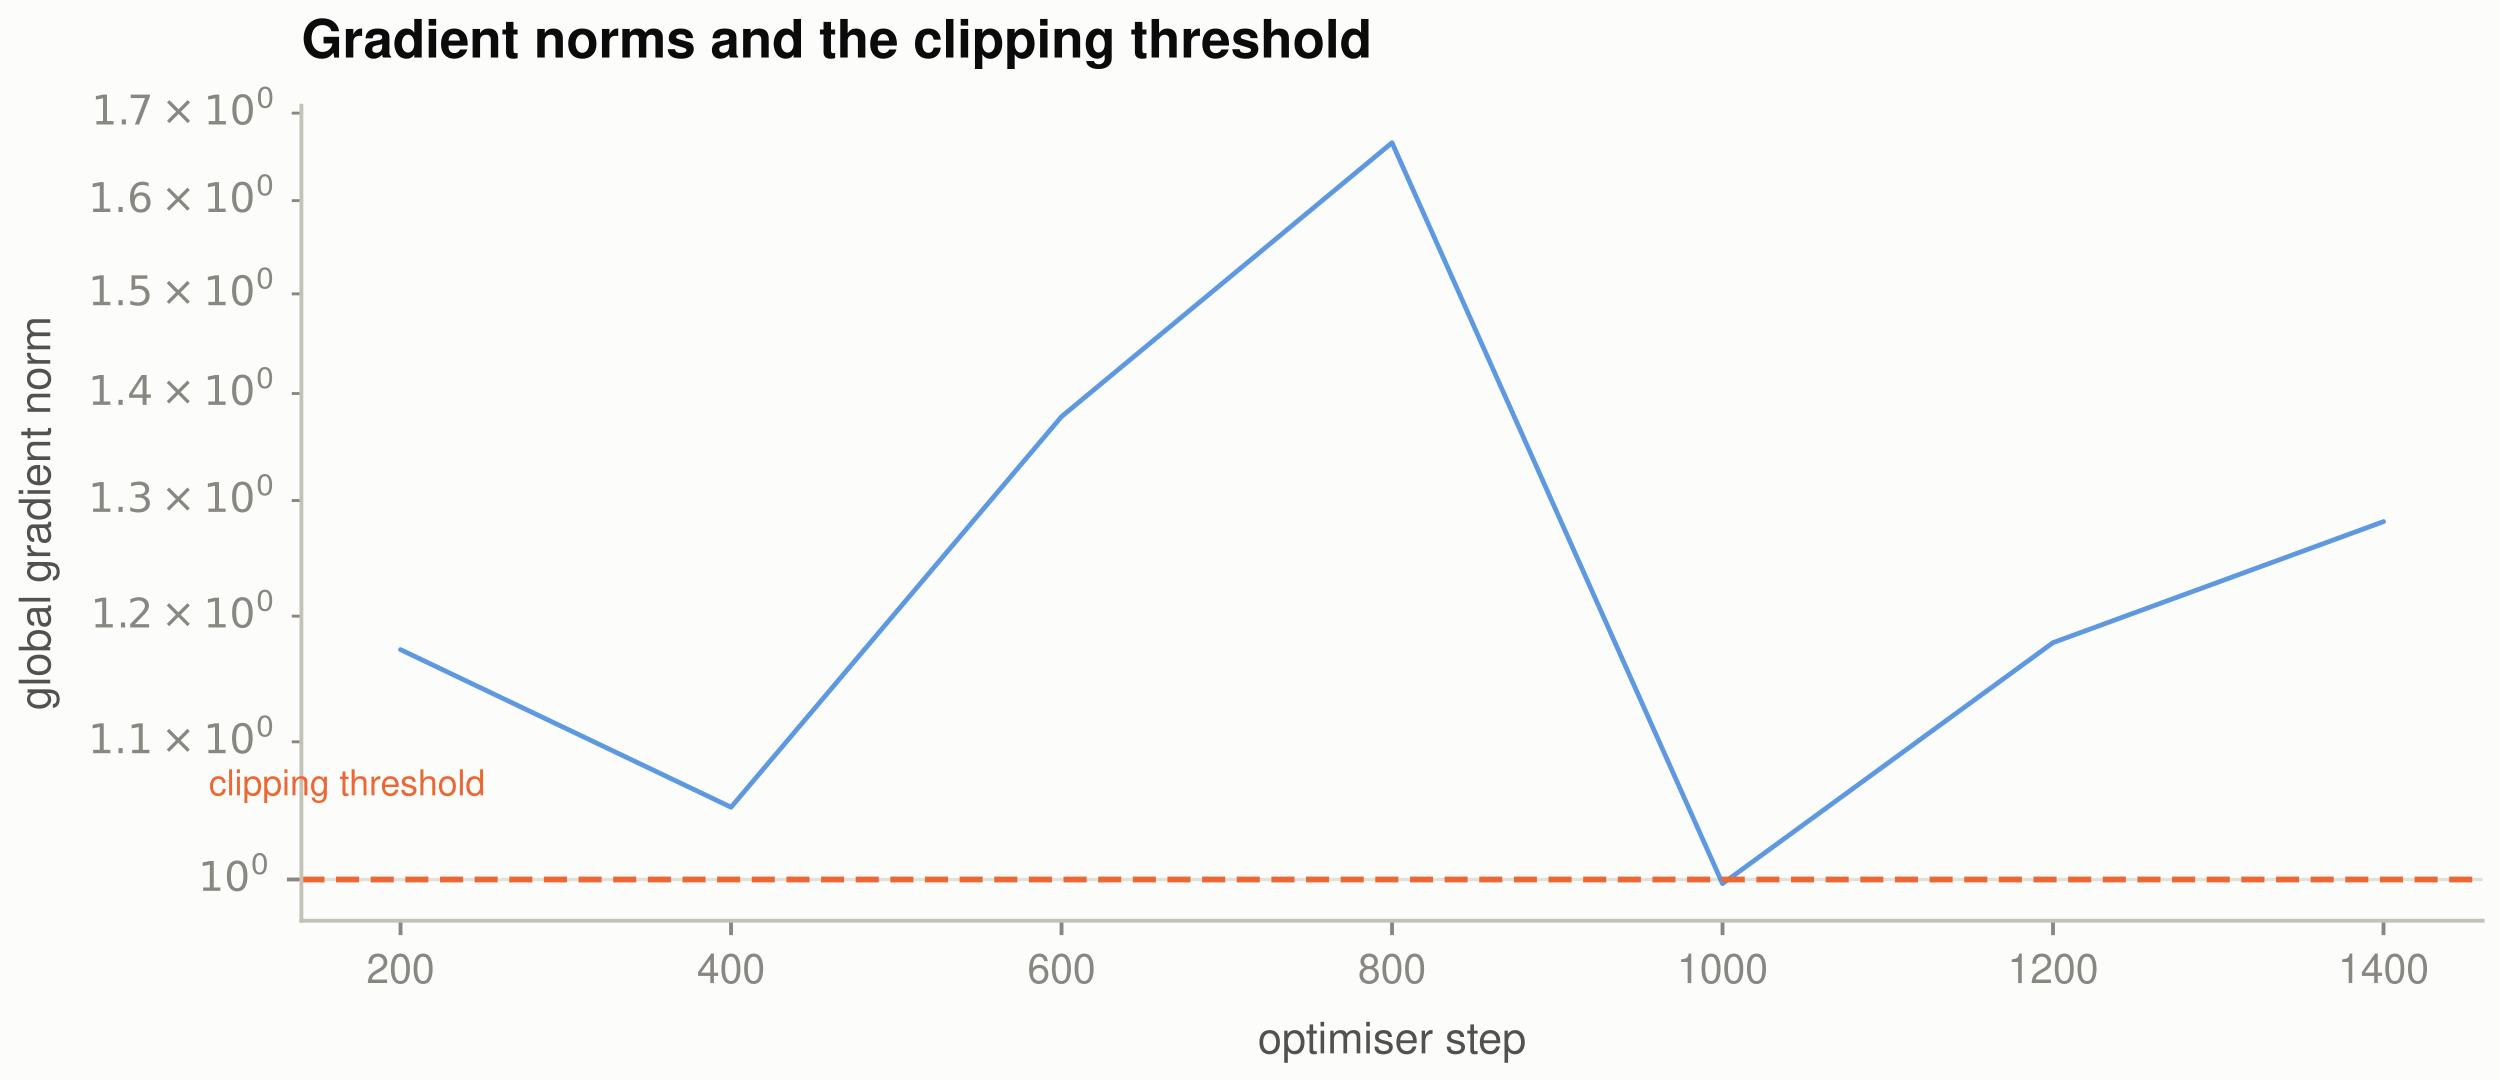
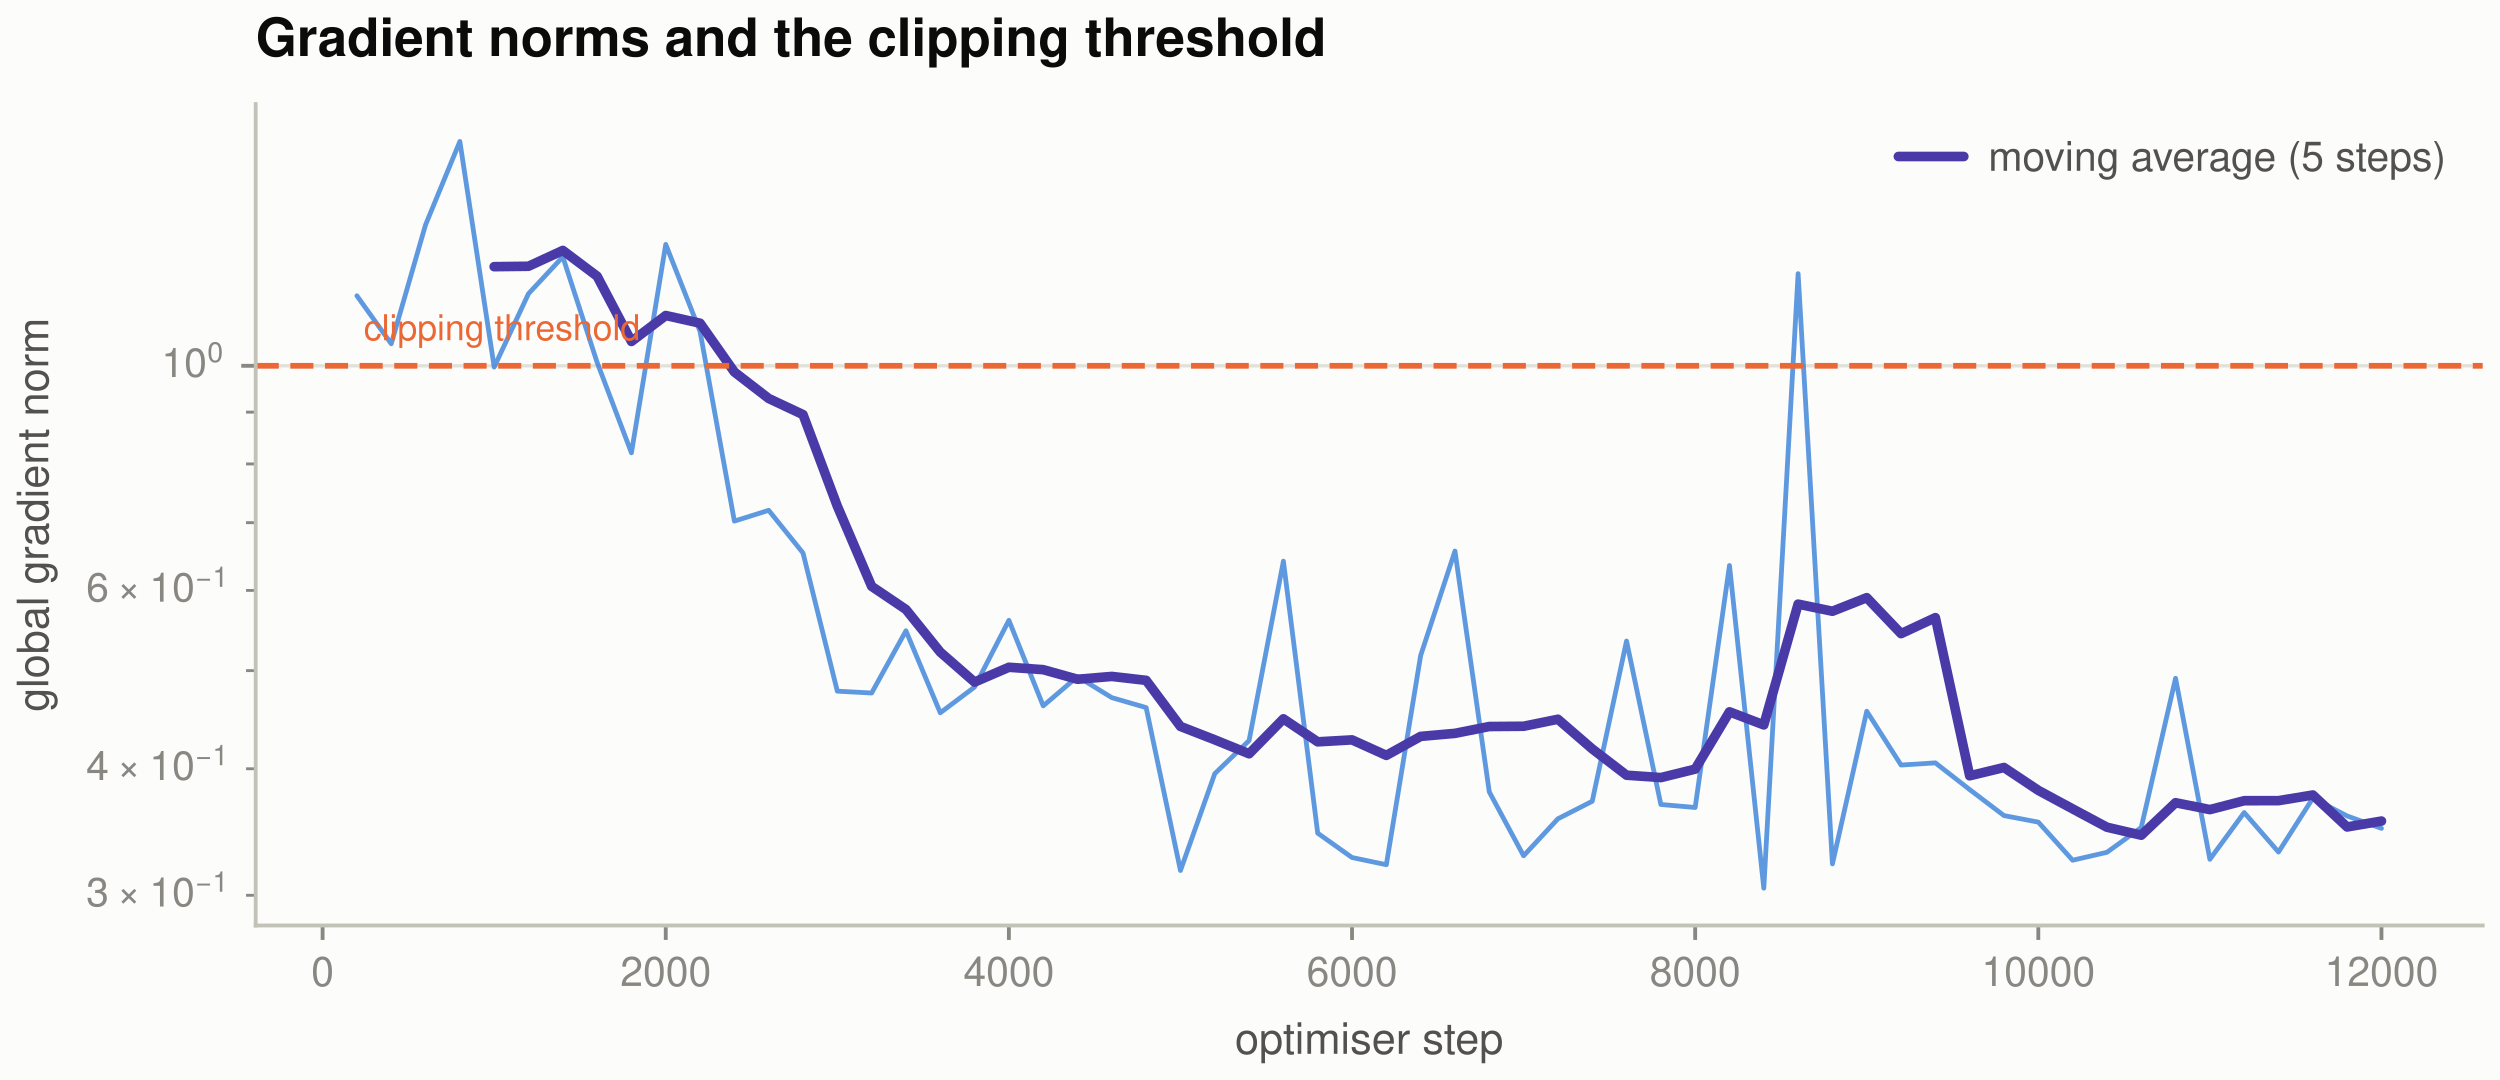
<svg xmlns="http://www.w3.org/2000/svg" xmlns:xlink="http://www.w3.org/1999/xlink" width="519.6pt" height="224.4pt" viewBox="0 0 519.6 224.4" version="1.1">
  <defs>
    <style type="text/css">*{stroke-linejoin: round; stroke-linecap: butt}</style>
  </defs>
  <g id="figure_1">
    <g id="patch_1">
-       <path d="M 0 224.4  L 519.6 224.4  L 519.6 -0  L 0 -0  z " style="fill: #fcfcfb" />
+       <path d="M 0 224.4  L 519.6 224.4  L 519.6 0  L 0 0  z " style="fill: #fcfcfb" />
    </g>
    <g id="axes_1">
      <g id="patch_2">
-         <path d="M 62.64 191.363  L 516 191.363  L 516 21.958  L 62.64 21.958  z " style="fill: #fcfcfb" />
+         <path d="M 53.143 192.355  L 516 192.355  L 516 21.64  L 53.143 21.64  z " style="fill: #fcfcfb" />
      </g>
      <g id="matplotlib.axis_1">
        <g id="xtick_1">
          <g id="line2d_1">
            <defs>
-               <path id="m017cb3f8b1" d="M 0 0  L 0 3  " style="stroke: #898781; stroke-width: 0.8" />
+               <path id="m316bf63f9f" d="M 0 0  L 0 3  " style="stroke: #898781; stroke-width: 0.8" />
            </defs>
            <g>
-               <use xlink:href="#m017cb3f8b1" x="83.248" y="191.363" style="fill: #898781; stroke: #898781; stroke-width: 0.8" />
+               <use xlink:href="#m316bf63f9f" x="67.05" y="192.355" style="fill: #898781; stroke: #898781; stroke-width: 0.8" />
            </g>
          </g>
          <g id="text_1">
-             <text style="font-size: 8.5px; font-family: 'Helvetica Neue', 'Helvetica', 'Arial', 'DejaVu Sans', sans-serif; text-anchor: middle; fill: #898781" x="83.248" y="204.321" transform="rotate(-0 83.24755 204.3215)">200</text>
+             <text style="font-size: 8.5px; font-family: 'Helvetica Neue', 'Helvetica', 'Arial', 'DejaVu Sans', sans-serif; text-anchor: middle; fill: #898781" x="67.05" y="204.925" transform="rotate(-0 67.05021 204.9249)">0</text>
          </g>
        </g>
        <g id="xtick_2">
          <g id="line2d_2">
            <g>
-               <use xlink:href="#m017cb3f8b1" x="151.938" y="191.363" style="fill: #898781; stroke: #898781; stroke-width: 0.8" />
+               <use xlink:href="#m316bf63f9f" x="138.369" y="192.355" style="fill: #898781; stroke: #898781; stroke-width: 0.8" />
            </g>
          </g>
          <g id="text_2">
-             <text style="font-size: 8.5px; font-family: 'Helvetica Neue', 'Helvetica', 'Arial', 'DejaVu Sans', sans-serif; text-anchor: middle; fill: #898781" x="151.938" y="204.321" transform="rotate(-0 151.9383 204.3215)">400</text>
+             <text style="font-size: 8.5px; font-family: 'Helvetica Neue', 'Helvetica', 'Arial', 'DejaVu Sans', sans-serif; text-anchor: middle; fill: #898781" x="138.369" y="204.925" transform="rotate(-0 138.3686 204.9249)">2000</text>
          </g>
        </g>
        <g id="xtick_3">
          <g id="line2d_3">
            <g>
-               <use xlink:href="#m017cb3f8b1" x="220.629" y="191.363" style="fill: #898781; stroke: #898781; stroke-width: 0.8" />
+               <use xlink:href="#m316bf63f9f" x="209.687" y="192.355" style="fill: #898781; stroke: #898781; stroke-width: 0.8" />
            </g>
          </g>
          <g id="text_3">
-             <text style="font-size: 8.5px; font-family: 'Helvetica Neue', 'Helvetica', 'Arial', 'DejaVu Sans', sans-serif; text-anchor: middle; fill: #898781" x="220.629" y="204.321" transform="rotate(-0 220.6291 204.3215)">600</text>
+             <text style="font-size: 8.5px; font-family: 'Helvetica Neue', 'Helvetica', 'Arial', 'DejaVu Sans', sans-serif; text-anchor: middle; fill: #898781" x="209.687" y="204.925" transform="rotate(-0 209.687 204.9249)">4000</text>
          </g>
        </g>
        <g id="xtick_4">
          <g id="line2d_4">
            <g>
-               <use xlink:href="#m017cb3f8b1" x="289.32" y="191.363" style="fill: #898781; stroke: #898781; stroke-width: 0.8" />
+               <use xlink:href="#m316bf63f9f" x="281.005" y="192.355" style="fill: #898781; stroke: #898781; stroke-width: 0.8" />
            </g>
          </g>
          <g id="text_4">
-             <text style="font-size: 8.5px; font-family: 'Helvetica Neue', 'Helvetica', 'Arial', 'DejaVu Sans', sans-serif; text-anchor: middle; fill: #898781" x="289.32" y="204.321" transform="rotate(-0 289.3199 204.3215)">800</text>
+             <text style="font-size: 8.5px; font-family: 'Helvetica Neue', 'Helvetica', 'Arial', 'DejaVu Sans', sans-serif; text-anchor: middle; fill: #898781" x="281.005" y="204.925" transform="rotate(-0 281.0054 204.9249)">6000</text>
          </g>
        </g>
        <g id="xtick_5">
          <g id="line2d_5">
            <g>
-               <use xlink:href="#m017cb3f8b1" x="358.011" y="191.363" style="fill: #898781; stroke: #898781; stroke-width: 0.8" />
+               <use xlink:href="#m316bf63f9f" x="352.324" y="192.355" style="fill: #898781; stroke: #898781; stroke-width: 0.8" />
            </g>
          </g>
          <g id="text_5">
-             <text style="font-size: 8.5px; font-family: 'Helvetica Neue', 'Helvetica', 'Arial', 'DejaVu Sans', sans-serif; text-anchor: middle; fill: #898781" x="358.011" y="204.321" transform="rotate(-0 358.0107 204.3215)">1000</text>
+             <text style="font-size: 8.5px; font-family: 'Helvetica Neue', 'Helvetica', 'Arial', 'DejaVu Sans', sans-serif; text-anchor: middle; fill: #898781" x="352.324" y="204.925" transform="rotate(-0 352.3238 204.9249)">8000</text>
          </g>
        </g>
        <g id="xtick_6">
          <g id="line2d_6">
            <g>
-               <use xlink:href="#m017cb3f8b1" x="426.701" y="191.363" style="fill: #898781; stroke: #898781; stroke-width: 0.8" />
+               <use xlink:href="#m316bf63f9f" x="423.642" y="192.355" style="fill: #898781; stroke: #898781; stroke-width: 0.8" />
            </g>
          </g>
          <g id="text_6">
-             <text style="font-size: 8.5px; font-family: 'Helvetica Neue', 'Helvetica', 'Arial', 'DejaVu Sans', sans-serif; text-anchor: middle; fill: #898781" x="426.701" y="204.321" transform="rotate(-0 426.7015 204.3215)">1200</text>
+             <text style="font-size: 8.5px; font-family: 'Helvetica Neue', 'Helvetica', 'Arial', 'DejaVu Sans', sans-serif; text-anchor: middle; fill: #898781" x="423.642" y="204.925" transform="rotate(-0 423.6422 204.9249)">10000</text>
          </g>
        </g>
        <g id="xtick_7">
          <g id="line2d_7">
            <g>
-               <use xlink:href="#m017cb3f8b1" x="495.392" y="191.363" style="fill: #898781; stroke: #898781; stroke-width: 0.8" />
+               <use xlink:href="#m316bf63f9f" x="494.961" y="192.355" style="fill: #898781; stroke: #898781; stroke-width: 0.8" />
            </g>
          </g>
          <g id="text_7">
-             <text style="font-size: 8.5px; font-family: 'Helvetica Neue', 'Helvetica', 'Arial', 'DejaVu Sans', sans-serif; text-anchor: middle; fill: #898781" x="495.392" y="204.321" transform="rotate(-0 495.3923 204.3215)">1400</text>
+             <text style="font-size: 8.5px; font-family: 'Helvetica Neue', 'Helvetica', 'Arial', 'DejaVu Sans', sans-serif; text-anchor: middle; fill: #898781" x="494.961" y="204.925" transform="rotate(-0 494.9606 204.9249)">12000</text>
          </g>
        </g>
        <g id="text_8">
-           <text style="font-size: 9px; font-family: 'Helvetica Neue', 'Helvetica', 'Arial', 'DejaVu Sans', sans-serif; text-anchor: middle; fill: #52514e" x="289.32" y="218.928" transform="rotate(-0 289.3199 218.9278)">optimiser step</text>
+           <text style="font-size: 9px; font-family: 'Helvetica Neue', 'Helvetica', 'Arial', 'DejaVu Sans', sans-serif; text-anchor: middle; fill: #52514e" x="284.571" y="219.026" transform="rotate(-0 284.5713 219.0262)">optimiser step</text>
        </g>
      </g>
      <g id="matplotlib.axis_2">
        <g id="ytick_1">
          <g id="line2d_8">
-             <path d="M 62.64 182.791  L 516 182.791  " clip-path="url(#p36eb0331c9)" style="fill: none; stroke: #e1e0d9; stroke-width: 0.7; stroke-linecap: round" />
+             <path d="M 53.143 76.028  L 516 76.028  " clip-path="url(#pbc4e356b91)" style="fill: none; stroke: #e1e0d9; stroke-width: 0.7; stroke-linecap: round" />
          </g>
          <g id="line2d_9">
            <defs>
-               <path id="mdc069e09ae" d="M 0 0  L -3 0  " style="stroke: #898781; stroke-width: 0.8" />
+               <path id="mdc2b697484" d="M 0 0  L -3 0  " style="stroke: #898781; stroke-width: 0.8" />
            </defs>
            <g>
-               <use xlink:href="#mdc069e09ae" x="62.64" y="182.791" style="fill: #898781; stroke: #898781; stroke-width: 0.8" />
+               <use xlink:href="#mdc2b697484" x="53.143" y="76.028" style="fill: #898781; stroke: #898781; stroke-width: 0.8" />
            </g>
          </g>
          <g id="text_9">
-             <g style="fill: #898781" transform="translate(41.18031 186.0201)">
-               <text>
-                 <tspan x="0" y="-0.873" style="font-size: 8.5px; font-family: 'DejaVu Sans'; fill: #898781">1</tspan>
-                 <tspan x="5.408" y="-0.873" style="font-size: 8.5px; font-family: 'DejaVu Sans'; fill: #898781">0</tspan>
-                 <tspan x="10.902" y="-4.319" style="font-size: 5.95px; font-family: 'DejaVu Sans'; fill: #898781">0</tspan>
+             <g style="fill: #898781" transform="translate(33.55313 79.06264)">
+               <text>
+                 <tspan x="0" y="-0.705" style="font-size: 8.5px; font-family: 'Helvetica Neue'; fill: #898781">1</tspan>
+                 <tspan x="4.726" y="-0.705" style="font-size: 8.5px; font-family: 'Helvetica Neue'; fill: #898781">0</tspan>
+                 <tspan x="9.529" y="-3.778" style="font-size: 5.95px; font-family: 'Helvetica Neue'; fill: #898781">0</tspan>
              </text>
            </g>
          </g>
        </g>
        <g id="ytick_2">
          <g id="line2d_10">
            <defs>
-               <path id="m101bd5a04b" d="M 0 0  L -2 0  " style="stroke: #898781; stroke-width: 0.6" />
+               <path id="m02dadfb0a7" d="M 0 0  L -2 0  " style="stroke: #898781; stroke-width: 0.6" />
            </defs>
            <g>
-               <use xlink:href="#m101bd5a04b" x="62.64" y="154.18" style="fill: #898781; stroke: #898781; stroke-width: 0.6" />
+               <use xlink:href="#m02dadfb0a7" x="53.143" y="186.076" style="fill: #898781; stroke: #898781; stroke-width: 0.6" />
            </g>
          </g>
          <g id="text_10">
-             <g style="fill: #898781" transform="translate(18.31031 157.4094)">
-               <text>
-                 <tspan x="0" y="-0.873" style="font-size: 8.5px; font-family: 'DejaVu Sans'; fill: #898781">1</tspan>
-                 <tspan x="5.408" y="-0.873" style="font-size: 8.5px; font-family: 'DejaVu Sans'; fill: #898781">.</tspan>
-                 <tspan x="8.11" y="-0.873" style="font-size: 8.5px; font-family: 'DejaVu Sans'; fill: #898781">1</tspan>
-                 <tspan x="15.174" y="-0.873" style="font-size: 8.5px; font-family: 'DejaVu Sans'; fill: #898781">×</tspan>
-                 <tspan x="23.952" y="-0.873" style="font-size: 8.5px; font-family: 'DejaVu Sans'; fill: #898781">1</tspan>
-                 <tspan x="29.36" y="-0.873" style="font-size: 8.5px; font-family: 'DejaVu Sans'; fill: #898781">0</tspan>
-                 <tspan x="34.854" y="-4.319" style="font-size: 5.95px; font-family: 'DejaVu Sans'; fill: #898781">0</tspan>
+             <g style="fill: #898781" transform="translate(17.90812 189.1112)">
+               <text>
+                 <tspan x="0" y="-0.705" style="font-size: 8.5px; font-family: 'Helvetica Neue'; fill: #898781">3</tspan>
+                 <tspan x="6.382" y="-0.705" style="font-size: 8.5px; font-family: 'Helvetica Neue'; fill: #898781">×</tspan>
+                 <tspan x="13.138" y="-0.705" style="font-size: 8.5px; font-family: 'Helvetica Neue'; fill: #898781">1</tspan>
+                 <tspan x="17.864" y="-0.705" style="font-size: 8.5px; font-family: 'Helvetica Neue'; fill: #898781">0</tspan>
+                 <tspan x="22.667" y="-3.778" style="font-size: 5.95px; font-family: 'Helvetica Neue'; fill: #898781">−</tspan>
+                 <tspan x="26.237" y="-3.778" style="font-size: 5.95px; font-family: 'Helvetica Neue'; fill: #898781">1</tspan>
              </text>
            </g>
          </g>
        </g>
        <g id="ytick_3">
          <g id="line2d_11">
            <g>
-               <use xlink:href="#m101bd5a04b" x="62.64" y="128.06" style="fill: #898781; stroke: #898781; stroke-width: 0.6" />
+               <use xlink:href="#m02dadfb0a7" x="53.143" y="159.781" style="fill: #898781; stroke: #898781; stroke-width: 0.6" />
            </g>
          </g>
          <g id="text_11">
-             <g style="fill: #898781" transform="translate(18.82031 131.2898)">
-               <text>
-                 <tspan x="0" y="-0.873" style="font-size: 8.5px; font-family: 'DejaVu Sans'; fill: #898781">1</tspan>
-                 <tspan x="5.408" y="-0.873" style="font-size: 8.5px; font-family: 'DejaVu Sans'; fill: #898781">.</tspan>
-                 <tspan x="7.61" y="-0.873" style="font-size: 8.5px; font-family: 'DejaVu Sans'; fill: #898781">2</tspan>
-                 <tspan x="14.674" y="-0.873" style="font-size: 8.5px; font-family: 'DejaVu Sans'; fill: #898781">×</tspan>
-                 <tspan x="23.452" y="-0.873" style="font-size: 8.5px; font-family: 'DejaVu Sans'; fill: #898781">1</tspan>
-                 <tspan x="28.86" y="-0.873" style="font-size: 8.5px; font-family: 'DejaVu Sans'; fill: #898781">0</tspan>
-                 <tspan x="34.354" y="-4.319" style="font-size: 5.95px; font-family: 'DejaVu Sans'; fill: #898781">0</tspan>
+             <g style="fill: #898781" transform="translate(17.90812 162.8158)">
+               <text>
+                 <tspan x="0" y="-0.705" style="font-size: 8.5px; font-family: 'Helvetica Neue'; fill: #898781">4</tspan>
+                 <tspan x="6.382" y="-0.705" style="font-size: 8.5px; font-family: 'Helvetica Neue'; fill: #898781">×</tspan>
+                 <tspan x="13.138" y="-0.705" style="font-size: 8.5px; font-family: 'Helvetica Neue'; fill: #898781">1</tspan>
+                 <tspan x="17.864" y="-0.705" style="font-size: 8.5px; font-family: 'Helvetica Neue'; fill: #898781">0</tspan>
+                 <tspan x="22.667" y="-3.778" style="font-size: 5.95px; font-family: 'Helvetica Neue'; fill: #898781">−</tspan>
+                 <tspan x="26.237" y="-3.778" style="font-size: 5.95px; font-family: 'Helvetica Neue'; fill: #898781">1</tspan>
              </text>
            </g>
          </g>
        </g>
        <g id="ytick_4">
          <g id="line2d_12">
            <g>
-               <use xlink:href="#m101bd5a04b" x="62.64" y="104.033" style="fill: #898781; stroke: #898781; stroke-width: 0.6" />
-             </g>
-           </g>
-           <g id="text_12">
-             <g style="fill: #898781" transform="translate(18.31031 107.2621)">
-               <text>
-                 <tspan x="0" y="-0.873" style="font-size: 8.5px; font-family: 'DejaVu Sans'; fill: #898781">1</tspan>
-                 <tspan x="5.408" y="-0.873" style="font-size: 8.5px; font-family: 'DejaVu Sans'; fill: #898781">.</tspan>
-                 <tspan x="8.11" y="-0.873" style="font-size: 8.5px; font-family: 'DejaVu Sans'; fill: #898781">3</tspan>
-                 <tspan x="15.174" y="-0.873" style="font-size: 8.5px; font-family: 'DejaVu Sans'; fill: #898781">×</tspan>
-                 <tspan x="23.952" y="-0.873" style="font-size: 8.5px; font-family: 'DejaVu Sans'; fill: #898781">1</tspan>
-                 <tspan x="29.36" y="-0.873" style="font-size: 8.5px; font-family: 'DejaVu Sans'; fill: #898781">0</tspan>
-                 <tspan x="34.854" y="-4.319" style="font-size: 5.95px; font-family: 'DejaVu Sans'; fill: #898781">0</tspan>
-               </text>
+               <use xlink:href="#m02dadfb0a7" x="53.143" y="139.385" style="fill: #898781; stroke: #898781; stroke-width: 0.6" />
            </g>
          </g>
        </g>
        <g id="ytick_5">
          <g id="line2d_13">
            <g>
-               <use xlink:href="#m101bd5a04b" x="62.64" y="81.787" style="fill: #898781; stroke: #898781; stroke-width: 0.6" />
-             </g>
-           </g>
-           <g id="text_13">
-             <g style="fill: #898781" transform="translate(18.31031 85.016)">
-               <text>
-                 <tspan x="0" y="-0.873" style="font-size: 8.5px; font-family: 'DejaVu Sans'; fill: #898781">1</tspan>
-                 <tspan x="5.408" y="-0.873" style="font-size: 8.5px; font-family: 'DejaVu Sans'; fill: #898781">.</tspan>
-                 <tspan x="8.11" y="-0.873" style="font-size: 8.5px; font-family: 'DejaVu Sans'; fill: #898781">4</tspan>
-                 <tspan x="15.174" y="-0.873" style="font-size: 8.5px; font-family: 'DejaVu Sans'; fill: #898781">×</tspan>
-                 <tspan x="23.952" y="-0.873" style="font-size: 8.5px; font-family: 'DejaVu Sans'; fill: #898781">1</tspan>
-                 <tspan x="29.36" y="-0.873" style="font-size: 8.5px; font-family: 'DejaVu Sans'; fill: #898781">0</tspan>
-                 <tspan x="34.854" y="-4.319" style="font-size: 5.95px; font-family: 'DejaVu Sans'; fill: #898781">0</tspan>
+               <use xlink:href="#m02dadfb0a7" x="53.143" y="122.72" style="fill: #898781; stroke: #898781; stroke-width: 0.6" />
+             </g>
+           </g>
+           <g id="text_12">
+             <g style="fill: #898781" transform="translate(17.90812 125.7544)">
+               <text>
+                 <tspan x="0" y="-0.705" style="font-size: 8.5px; font-family: 'Helvetica Neue'; fill: #898781">6</tspan>
+                 <tspan x="6.382" y="-0.705" style="font-size: 8.5px; font-family: 'Helvetica Neue'; fill: #898781">×</tspan>
+                 <tspan x="13.138" y="-0.705" style="font-size: 8.5px; font-family: 'Helvetica Neue'; fill: #898781">1</tspan>
+                 <tspan x="17.864" y="-0.705" style="font-size: 8.5px; font-family: 'Helvetica Neue'; fill: #898781">0</tspan>
+                 <tspan x="22.667" y="-3.778" style="font-size: 5.95px; font-family: 'Helvetica Neue'; fill: #898781">−</tspan>
+                 <tspan x="26.237" y="-3.778" style="font-size: 5.95px; font-family: 'Helvetica Neue'; fill: #898781">1</tspan>
              </text>
            </g>
          </g>
        </g>
        <g id="ytick_6">
          <g id="line2d_14">
            <g>
-               <use xlink:href="#m101bd5a04b" x="62.64" y="61.076" style="fill: #898781; stroke: #898781; stroke-width: 0.6" />
-             </g>
-           </g>
-           <g id="text_14">
-             <g style="fill: #898781" transform="translate(18.31031 64.30533)">
-               <text>
-                 <tspan x="0" y="-0.873" style="font-size: 8.5px; font-family: 'DejaVu Sans'; fill: #898781">1</tspan>
-                 <tspan x="5.408" y="-0.873" style="font-size: 8.5px; font-family: 'DejaVu Sans'; fill: #898781">.</tspan>
-                 <tspan x="8.11" y="-0.873" style="font-size: 8.5px; font-family: 'DejaVu Sans'; fill: #898781">5</tspan>
-                 <tspan x="15.174" y="-0.873" style="font-size: 8.5px; font-family: 'DejaVu Sans'; fill: #898781">×</tspan>
-                 <tspan x="23.952" y="-0.873" style="font-size: 8.5px; font-family: 'DejaVu Sans'; fill: #898781">1</tspan>
-                 <tspan x="29.36" y="-0.873" style="font-size: 8.5px; font-family: 'DejaVu Sans'; fill: #898781">0</tspan>
-                 <tspan x="34.854" y="-4.319" style="font-size: 5.95px; font-family: 'DejaVu Sans'; fill: #898781">0</tspan>
-               </text>
+               <use xlink:href="#m02dadfb0a7" x="53.143" y="108.63" style="fill: #898781; stroke: #898781; stroke-width: 0.6" />
            </g>
          </g>
        </g>
        <g id="ytick_7">
          <g id="line2d_15">
            <g>
-               <use xlink:href="#m101bd5a04b" x="62.64" y="41.702" style="fill: #898781; stroke: #898781; stroke-width: 0.6" />
-             </g>
-           </g>
-           <g id="text_15">
-             <g style="fill: #898781" transform="translate(18.31031 44.9318)">
-               <text>
-                 <tspan x="0" y="-0.873" style="font-size: 8.5px; font-family: 'DejaVu Sans'; fill: #898781">1</tspan>
-                 <tspan x="5.408" y="-0.873" style="font-size: 8.5px; font-family: 'DejaVu Sans'; fill: #898781">.</tspan>
-                 <tspan x="8.11" y="-0.873" style="font-size: 8.5px; font-family: 'DejaVu Sans'; fill: #898781">6</tspan>
-                 <tspan x="15.174" y="-0.873" style="font-size: 8.5px; font-family: 'DejaVu Sans'; fill: #898781">×</tspan>
-                 <tspan x="23.952" y="-0.873" style="font-size: 8.5px; font-family: 'DejaVu Sans'; fill: #898781">1</tspan>
-                 <tspan x="29.36" y="-0.873" style="font-size: 8.5px; font-family: 'DejaVu Sans'; fill: #898781">0</tspan>
-                 <tspan x="34.854" y="-4.319" style="font-size: 5.95px; font-family: 'DejaVu Sans'; fill: #898781">0</tspan>
-               </text>
+               <use xlink:href="#m02dadfb0a7" x="53.143" y="96.424" style="fill: #898781; stroke: #898781; stroke-width: 0.6" />
            </g>
          </g>
        </g>
        <g id="ytick_8">
          <g id="line2d_16">
            <g>
-               <use xlink:href="#m101bd5a04b" x="62.64" y="23.504" style="fill: #898781; stroke: #898781; stroke-width: 0.6" />
-             </g>
-           </g>
-           <g id="text_16">
-             <g style="fill: #898781" transform="translate(18.99031 26.73316)">
-               <text>
-                 <tspan x="0" y="-0.873" style="font-size: 8.5px; font-family: 'DejaVu Sans'; fill: #898781">1</tspan>
-                 <tspan x="5.408" y="-0.873" style="font-size: 8.5px; font-family: 'DejaVu Sans'; fill: #898781">.</tspan>
-                 <tspan x="7.485" y="-0.873" style="font-size: 8.5px; font-family: 'DejaVu Sans'; fill: #898781">7</tspan>
-                 <tspan x="14.549" y="-0.873" style="font-size: 8.5px; font-family: 'DejaVu Sans'; fill: #898781">×</tspan>
-                 <tspan x="23.327" y="-0.873" style="font-size: 8.5px; font-family: 'DejaVu Sans'; fill: #898781">1</tspan>
-                 <tspan x="28.735" y="-0.873" style="font-size: 8.5px; font-family: 'DejaVu Sans'; fill: #898781">0</tspan>
-                 <tspan x="34.229" y="-4.319" style="font-size: 5.95px; font-family: 'DejaVu Sans'; fill: #898781">0</tspan>
-               </text>
-             </g>
-           </g>
-         </g>
-         <g id="text_17">
-           <text style="font-size: 9px; font-family: 'Helvetica Neue', 'Helvetica', 'Arial', 'DejaVu Sans', sans-serif; text-anchor: middle; fill: #52514e" x="10.439" y="106.661" transform="rotate(-90 10.43859 106.6605)">global gradient norm</text>
+               <use xlink:href="#m02dadfb0a7" x="53.143" y="85.658" style="fill: #898781; stroke: #898781; stroke-width: 0.6" />
+             </g>
+           </g>
+         </g>
+         <g id="text_13">
+           <text style="font-size: 9px; font-family: 'Helvetica Neue', 'Helvetica', 'Arial', 'DejaVu Sans', sans-serif; text-anchor: middle; fill: #52514e" x="10.027" y="106.998" transform="rotate(-90 10.02656 106.9978)">global gradient norm</text>
        </g>
      </g>
      <g id="line2d_17">
-         <path d="M 83.248 135.02  L 151.938 167.773  L 220.629 86.585  L 289.32 29.658  L 358.011 183.663  L 426.701 133.564  L 495.392 108.406  " clip-path="url(#p36eb0331c9)" style="fill: none; stroke: #2a78d6; stroke-opacity: 0.75; stroke-linecap: round" />
+         <path d="M 74.182 61.482  L 81.314 71.455  L 88.446 46.734  L 95.578 29.4  L 102.709 76.293  L 109.841 61.039  L 116.973 53.378  L 124.105 75.318  L 131.237 94.111  L 138.369 50.797  L 145.5 68.9  L 152.632 108.304  L 159.764 106.067  L 166.896 114.927  L 174.028 143.651  L 181.16 144.035  L 188.291 131.106  L 195.423 148.146  L 202.555 142.793  L 209.687 128.928  L 216.819 146.709  L 223.951 140.618  L 231.083 145.001  L 238.214 147.066  L 245.346 180.923  L 252.478 160.792  L 259.61 153.918  L 266.742 116.635  L 273.874 173.169  L 281.005 178.227  L 288.137 179.721  L 295.269 136.24  L 302.401 114.536  L 309.533 164.59  L 316.665 177.865  L 323.796 170.176  L 330.928 166.537  L 338.06 133.235  L 345.192 167.204  L 352.324 167.826  L 359.456 117.537  L 366.587 184.596  L 373.719 56.876  L 380.851 179.551  L 387.983 147.824  L 395.115 159.007  L 402.247 158.555  L 409.379 164.109  L 416.51 169.513  L 423.642 170.87  L 430.774 178.788  L 437.906 177.143  L 445.038 171.986  L 452.17 140.971  L 459.301 178.592  L 466.433 168.88  L 473.565 177.088  L 480.697 165.9  L 487.829 169.589  L 494.961 172.169  " clip-path="url(#pbc4e356b91)" style="fill: none; stroke: #2a78d6; stroke-opacity: 0.75; stroke-linecap: round" />
      </g>
      <g id="line2d_18">
-         <path d="M 62.64 182.791  L 516 182.791  " clip-path="url(#p36eb0331c9)" style="fill: none; stroke-dasharray: 4.8,2.4; stroke-dashoffset: 0; stroke: #eb6834; stroke-width: 1.2" />
+         <path d="M 102.709 55.424  L 109.841 55.341  L 116.973 52.049  L 124.105 57.407  L 131.237 70.964  L 138.369 65.578  L 145.5 67.175  L 152.632 77.32  L 159.764 82.821  L 166.896 86.172  L 174.028 105.193  L 181.16 121.864  L 188.291 126.67  L 195.423 135.536  L 202.555 141.763  L 209.687 138.685  L 216.819 139.184  L 223.951 141.179  L 231.083 140.588  L 238.214 141.407  L 245.346 150.982  L 252.478 153.759  L 259.61 156.663  L 266.742 149.402  L 273.874 154.184  L 281.005 153.776  L 288.137 156.999  L 295.269 153.052  L 302.401 152.421  L 309.533 150.999  L 316.665 150.945  L 323.796 149.488  L 330.928 155.653  L 338.06 161.116  L 345.192 161.614  L 352.324 159.854  L 359.456 147.949  L 366.587 150.663  L 373.719 125.563  L 380.851 127.04  L 387.983 124.222  L 395.115 131.692  L 402.247 128.375  L 409.379 161.237  L 416.51 159.516  L 423.642 164.268  L 430.774 168.116  L 437.906 171.929  L 445.038 173.588  L 452.17 166.838  L 459.301 168.266  L 466.433 166.419  L 473.565 166.409  L 480.697 165.233  L 487.829 171.877  L 494.961 170.649  " clip-path="url(#pbc4e356b91)" style="fill: none; stroke: #4a3aa7; stroke-width: 2; stroke-linecap: round" />
+       </g>
+       <g id="line2d_19">
+         <path d="M 53.143 76.028  L 516 76.028  " clip-path="url(#pbc4e356b91)" style="fill: none; stroke-dasharray: 4.8,2.4; stroke-dashoffset: 0; stroke: #eb6834; stroke-width: 1.2" />
      </g>
      <g id="patch_3">
-         <path d="M 62.64 191.363  L 62.64 21.958  " style="fill: none; stroke: #c3c2b7; stroke-width: 0.8; stroke-linejoin: miter; stroke-linecap: square" />
+         <path d="M 53.143 192.355  L 53.143 21.64  " style="fill: none; stroke: #c3c2b7; stroke-width: 0.8; stroke-linejoin: miter; stroke-linecap: square" />
      </g>
      <g id="patch_4">
-         <path d="M 62.64 191.363  L 516 191.363  " style="fill: none; stroke: #c3c2b7; stroke-width: 0.8; stroke-linejoin: miter; stroke-linecap: square" />
-       </g>
-       <g id="text_18">
-         <text style="font-size: 7.4px; font-family: 'Helvetica Neue', 'Helvetica', 'Arial', 'DejaVu Sans', sans-serif; text-anchor: start; fill: #eb6834" x="43.407" y="165.299" transform="rotate(-0 43.40689 165.2993)">clipping threshold</text>
-       </g>
-       <g id="text_19">
-         <text style="font-weight: 600; font-size: 11px; font-family: 'Helvetica Neue', 'Helvetica', 'Arial', 'DejaVu Sans', sans-serif; text-anchor: start; fill: #0b0b0b" x="62.64" y="11.958" transform="rotate(-0 62.64031 11.95828)">Gradient norms and the clipping threshold</text>
+         <path d="M 53.143 192.355  L 516 192.355  " style="fill: none; stroke: #c3c2b7; stroke-width: 0.8; stroke-linejoin: miter; stroke-linecap: square" />
+       </g>
+       <g id="text_14">
+         <text style="font-size: 7.4px; font-family: 'Helvetica Neue', 'Helvetica', 'Arial', 'DejaVu Sans', sans-serif; text-anchor: start; fill: #eb6834" x="75.608" y="70.702" transform="rotate(-0 75.60842 70.70183)">clipping threshold</text>
+       </g>
+       <g id="text_15">
+         <text style="font-weight: 600; font-size: 11px; font-family: 'Helvetica Neue', 'Helvetica', 'Arial', 'DejaVu Sans', sans-serif; text-anchor: start; fill: #0b0b0b" x="53.143" y="11.64" transform="rotate(-0 53.14312 11.64031)">Gradient norms and the clipping threshold</text>
+       </g>
+       <g id="legend_1">
+         <g id="line2d_20">
+           <path d="M 394.558 32.528  L 401.358 32.528  L 408.158 32.528  " style="fill: none; stroke: #4a3aa7; stroke-width: 2; stroke-linecap: round" />
+         </g>
+         <g id="text_16">
+           <text style="font-size: 8.5px; font-family: 'Helvetica Neue', 'Helvetica', 'Arial', 'DejaVu Sans', sans-serif; text-anchor: start; fill: #52514e" x="413.258" y="35.503" transform="rotate(-0 413.2584 35.50328)">moving average (5 steps)</text>
+         </g>
      </g>
    </g>
  </g>
  <defs>
-     <clipPath id="p36eb0331c9">
-       <rect x="62.64" y="21.958" width="453.359" height="169.405" />
+     <clipPath id="pbc4e356b91">
+       <rect x="53.143" y="21.64" width="462.856" height="170.715" />
    </clipPath>
  </defs>
</svg>
